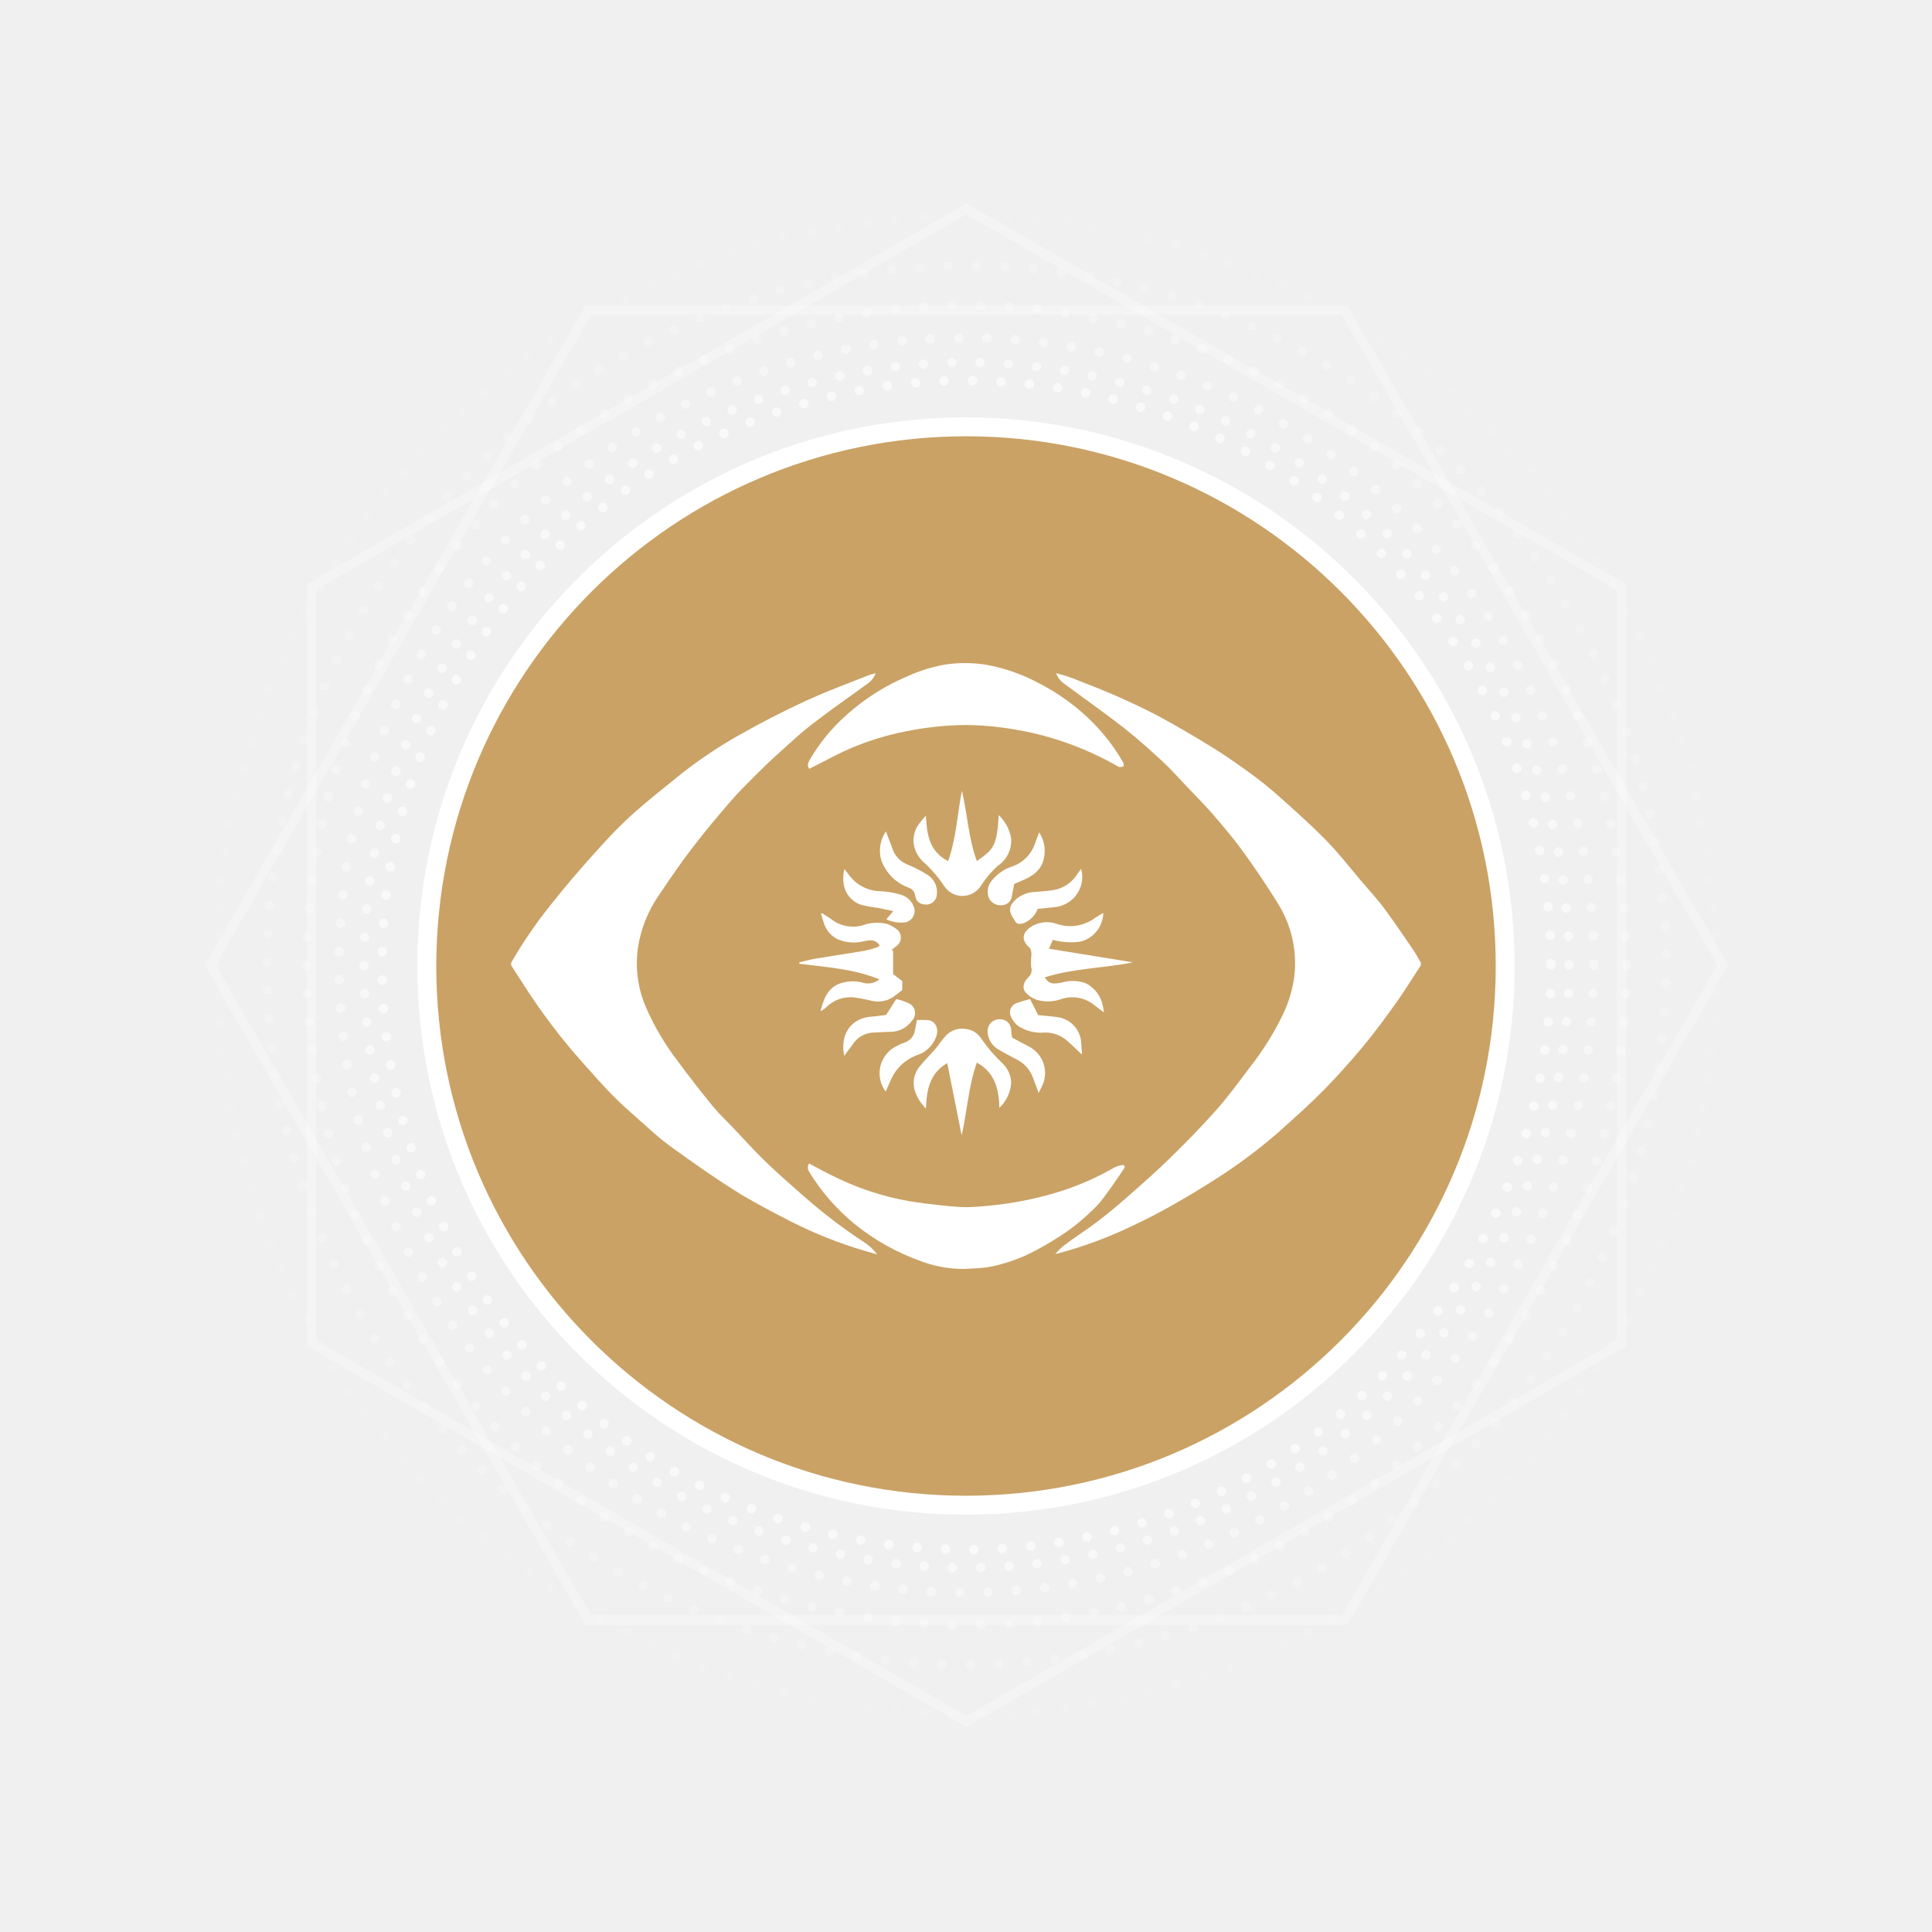
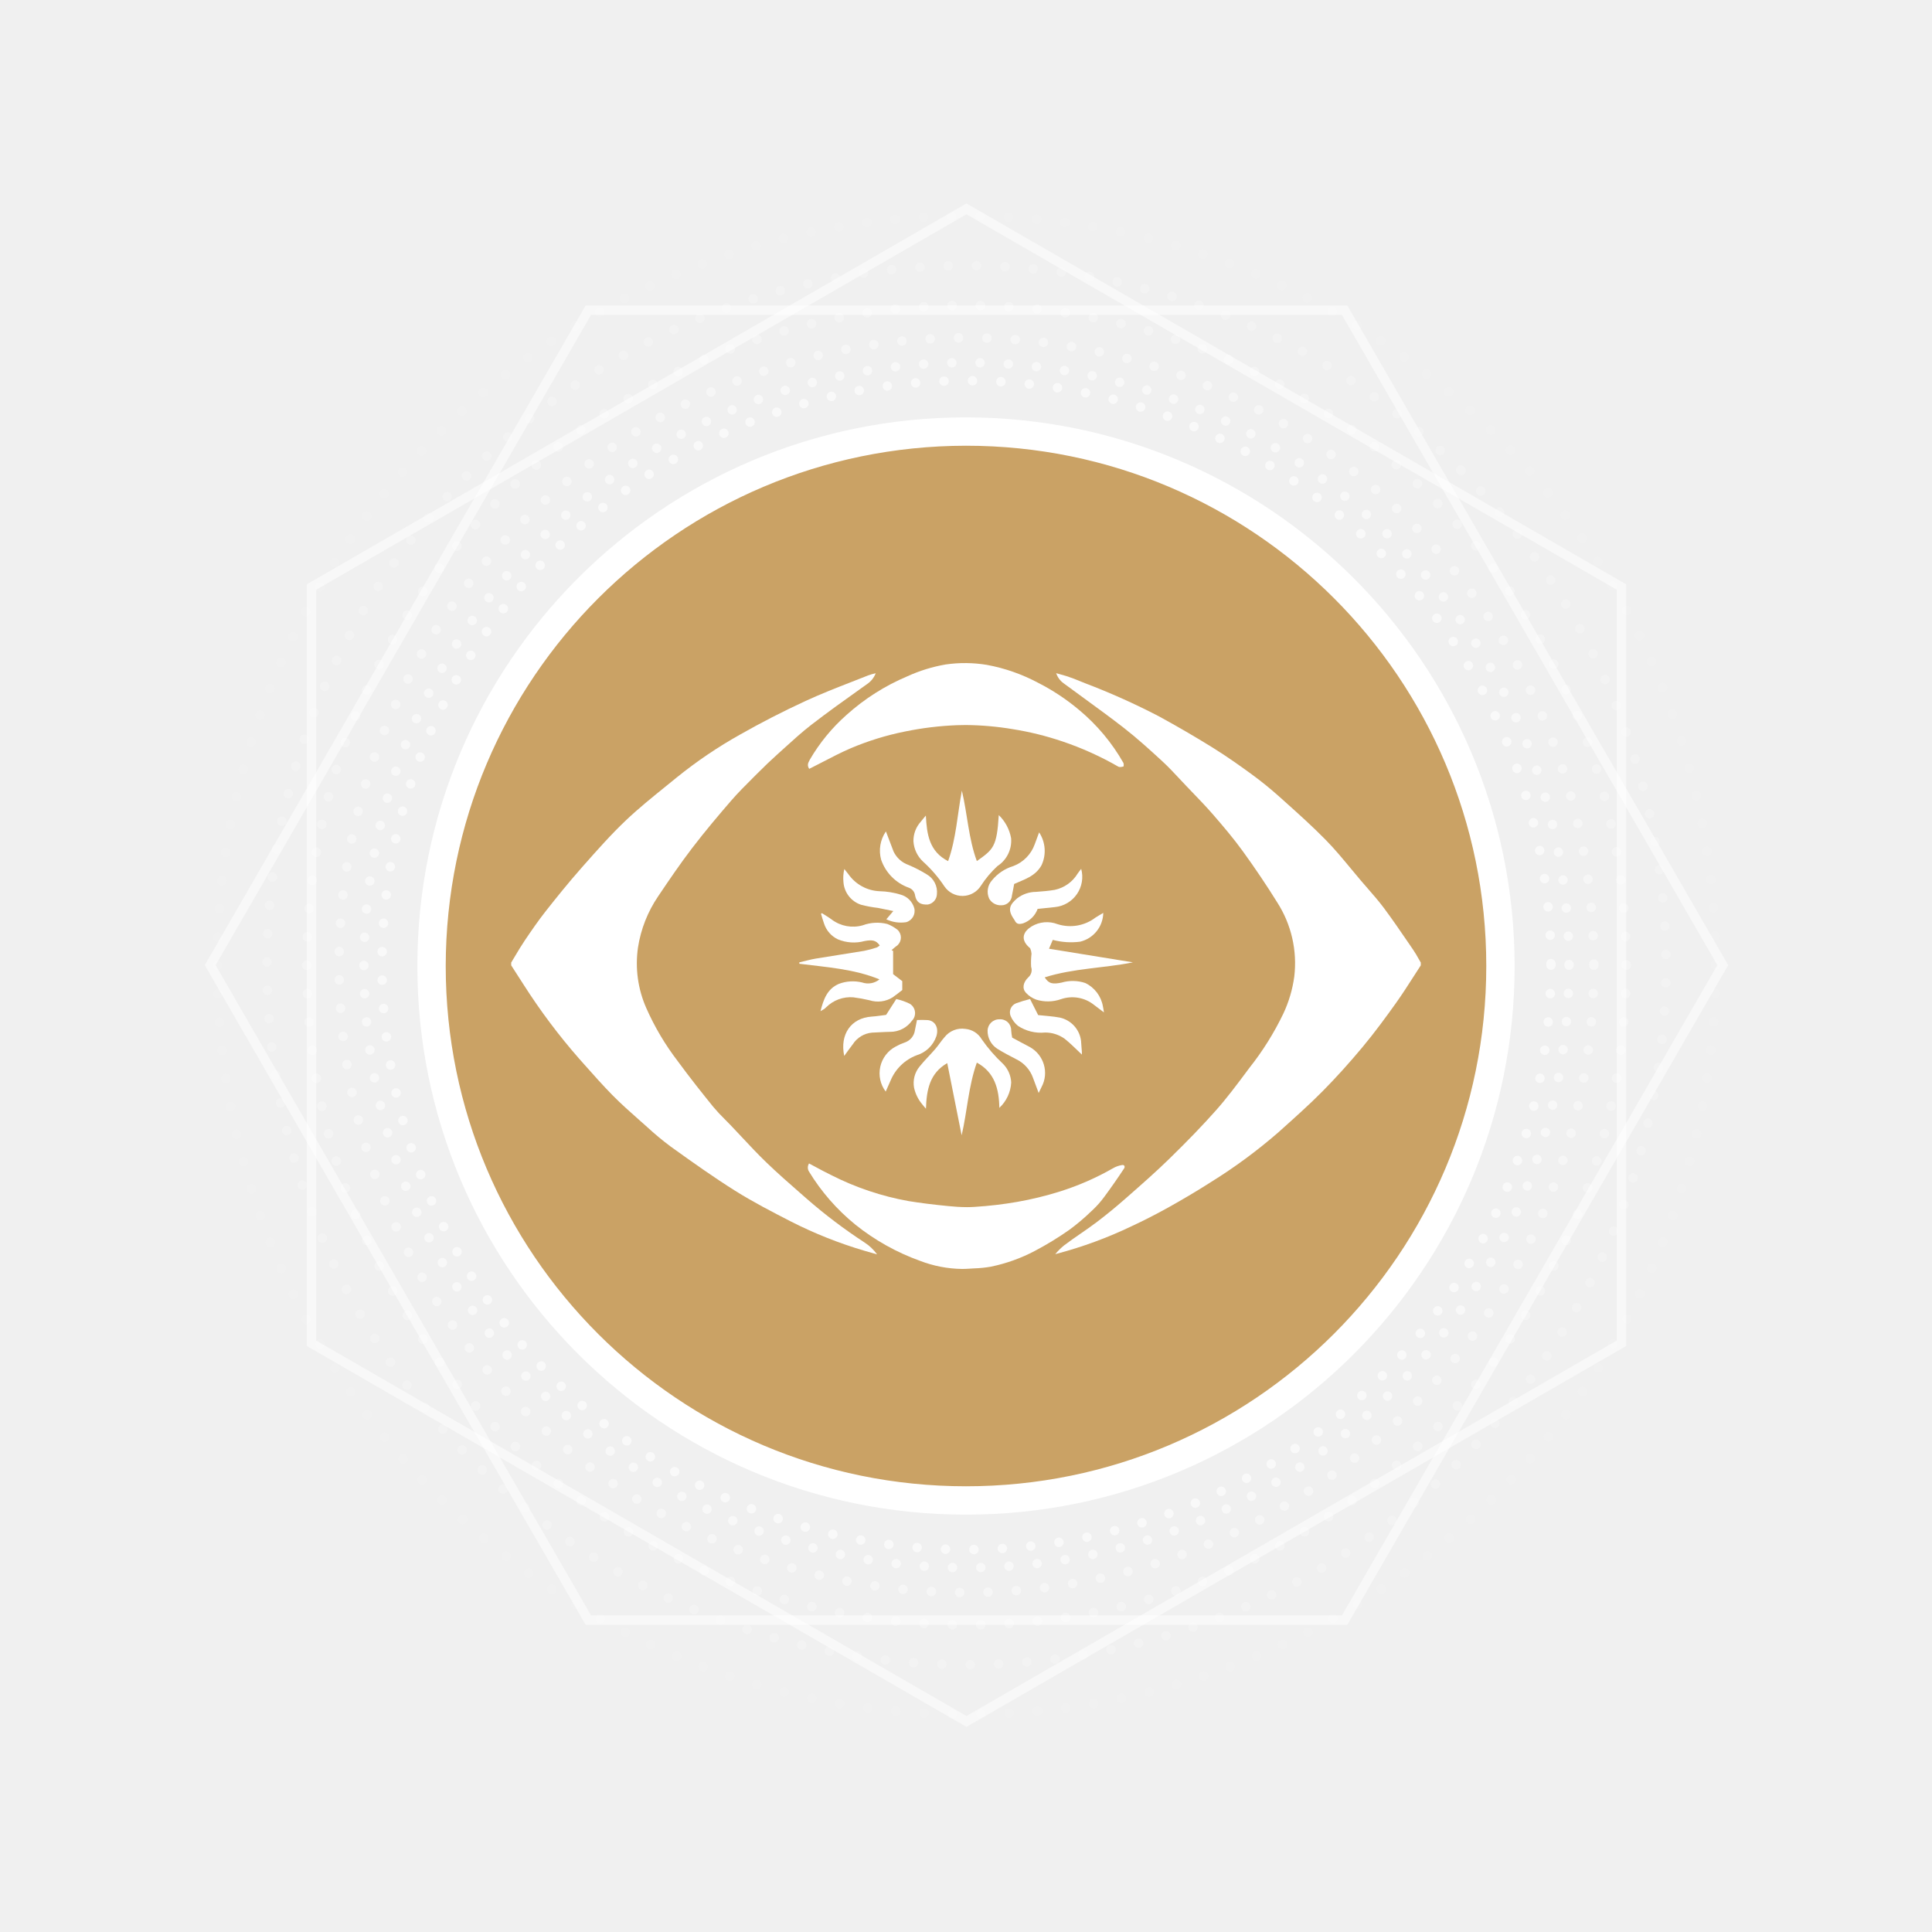
<svg xmlns="http://www.w3.org/2000/svg" viewBox="0 0 204.404 204.404">
  <g class="Layer_2" data-name="Layer 2">
    <g class="trials">
      <g>
-         <circle cx="102.202" cy="102.202" r="57.045" style="fill: #caa265" />
-         <path d="M102.202,46.157a56.045,56.045,0,1,1-56.045,56.045,56.109,56.109,0,0,1,56.045-56.045m0-2a58.045,58.045,0,1,0,58.045,58.045,58.111,58.111,0,0,0-58.045-58.045Z" style="fill: #fff" />
+         <circle cx="102.202" cy="102.202" r="56.545" style="fill: #caa265" />
+         <path d="M102.202,47.157a55.045,55.045,0,1,1-55.045,55.045A55.107,55.107,0,0,1,102.202,47.157m0-3a58.045,58.045,0,1,0,58.045,58.045A58.111,58.111,0,0,0,102.202,44.157Z" style="fill: #fff" />
      </g>
      <g>
        <path d="M91.449,131.443a55.002,55.002,0,0,1-6.101-4.62l-.651-.57c-1.206-1.055-2.452-2.145-3.625-3.277-.904-.873-1.776-1.805-2.619-2.706q-.566-.605-1.136-1.207c-.195-.204-.394-.404-.593-.604a18.249,18.249,0,0,1-1.281-1.378c-1.132-1.399-2.461-3.066-3.744-4.819a27.421,27.421,0,0,1-3.32-5.603,11.71,11.71,0,0,1-.882-6.407A13.248,13.248,0,0,1,69.634,94.825c1.229-1.824,2.346-3.466,3.584-5.086,1.404-1.839,2.88-3.574,4.138-5.03.711-.822,1.492-1.601,2.247-2.354q.27-.269.539-.539c.739-.743,1.415-1.388,2.065-1.971q.388-.348.774-.7c.917-.833,1.865-1.694,2.862-2.466,1.732-1.34,3.544-2.631,5.297-3.879l.61-.435a2.436,2.436,0,0,0,.901-1.136,5.829,5.829,0,0,0-.813.233q-.845.337-1.694.666c-1.626.634-3.307,1.29-4.911,2.031-2.399,1.109-4.721,2.3-6.902,3.54a47.596,47.596,0,0,0-6.694,4.524q-.605.495-1.215.986c-1.403,1.134-2.854,2.307-4.179,3.561-1.597,1.512-3.088,3.199-4.529,4.831l-.201.228c-1.385,1.567-2.681,3.186-3.767,4.562-.798,1.012-1.537,2.092-2.225,3.111-.36.533-.697,1.099-1.024,1.647-.137.229-.273.459-.412.687v.297l.388.606c.309.484.618.967.932,1.448a64.362,64.362,0,0,0,5.857,7.809l.633.712c.926,1.043,1.883,2.121,2.873,3.13.933.95,1.953,1.853,2.939,2.725l.33.292.433.385a30.677,30.677,0,0,0,2.477,2.058c2.495,1.791,4.583,3.272,6.83,4.684,1.91,1.2,3.943,2.245,5.909,3.256a45.616,45.616,0,0,0,7.769,3.091c.417.125.837.243,1.29.37l.05.014A4.941,4.941,0,0,0,91.449,131.443Z" style="fill: #fff" />
        <path d="M149.518,100.495l-.525-.767c-.829-1.213-1.685-2.467-2.576-3.661-.537-.72-1.143-1.414-1.729-2.086-.231-.265-.463-.531-.691-.798-.362-.425-.718-.855-1.074-1.285-.835-1.009-1.699-2.052-2.624-2.998-1.432-1.464-2.99-2.859-4.496-4.207l-.446-.399c-.941-.843-1.92-1.637-2.911-2.36-1.127-.823-2.619-1.89-4.166-2.849-1.856-1.15-3.769-2.263-5.686-3.308a73.867,73.867,0,0,0-7.809-3.499q-.595-.239-1.189-.479a14.118,14.118,0,0,0-1.53-.487q-.161-.045-.323-.09a2.173,2.173,0,0,0,.773,1.059q1.097.813,2.203,1.614c1.375,1.001,2.797,2.036,4.164,3.1,1.41,1.097,2.732,2.297,4.075,3.533.653.6,1.266,1.257,1.86,1.893.209.223.417.447.628.668q.365.383.732.764c.719.747,1.463,1.519,2.155,2.318,1.044,1.204,2.146,2.495,3.14,3.867,1.317,1.819,2.543,3.64,3.643,5.413a11.91,11.91,0,0,1,1.817,7.874,13.443,13.443,0,0,1-1.153,3.906,30.394,30.394,0,0,1-3.594,5.748l-.36.482c-1.004,1.345-2.042,2.735-3.175,4.011-1.395,1.571-2.965,3.202-4.943,5.131-1.407,1.373-2.909,2.692-4.362,3.967l-.293.258c-1.027.902-2.051,1.739-3.042,2.488-.552.417-1.128.815-1.686,1.2-.585.404-1.19.822-1.762,1.258a6.671,6.671,0,0,0-.914.911l-.004.004c.059-.017.119-.033.179-.048a44.844,44.844,0,0,0,7.881-2.9c1.295-.6,2.638-1.287,3.991-2.042,1.557-.87,3.042-1.755,4.413-2.632a55.414,55.414,0,0,0,7.113-5.243l.375-.336c1.447-1.296,2.944-2.635,4.329-4.034,1.394-1.407,2.815-2.977,4.222-4.666,1.314-1.576,2.524-3.237,3.535-4.653.65-.911,1.267-1.874,1.864-2.804.256-.399.512-.799.771-1.196v-.298c-.076-.13-.151-.26-.226-.391C149.913,101.125,149.725,100.796,149.518,100.495Z" style="fill: #fff" />
        <path d="M118.963,123.355a.208.208,0,0,0-.196-.099.401.401,0,0,0-.053.004,2.783,2.783,0,0,0-.987.356,28.544,28.544,0,0,1-5.564,2.434,35.754,35.754,0,0,1-4.558,1.111,41.286,41.286,0,0,1-4.468.525c-.262.019-.541.029-.829.029-.716,0-1.424-.059-1.96-.111-1.595-.154-2.979-.328-4.232-.532a29.515,29.515,0,0,1-8.145-2.734c-.598-.288-1.169-.597-1.774-.923q-.297-.161-.6-.323a.794.794,0,0,0-.018.839,21.946,21.946,0,0,0,4.925,5.641,23.78,23.78,0,0,0,6.835,3.824,12.82,12.82,0,0,0,4.435.857c.239,0,.481-.008.718-.025.196-.014.392-.024.589-.035a12.251,12.251,0,0,0,1.743-.178,17.569,17.569,0,0,0,4.678-1.679,33.729,33.729,0,0,0,3.621-2.213,22.507,22.507,0,0,0,2.352-1.99l.134-.124a10.104,10.104,0,0,0,1.249-1.42c.695-.94,1.39-1.936,2.066-2.962A.271.271,0,0,0,118.963,123.355Z" style="fill: #fff" />
        <path d="M114.163,75.109a22.69,22.69,0,0,0-4.317-2.862,18.727,18.727,0,0,0-5.424-1.902,14.198,14.198,0,0,0-4.376-.044,16.515,16.515,0,0,0-4.049,1.251,22.997,22.997,0,0,0-6.439,4.089,19.259,19.259,0,0,0-3.874,4.722c-.247.434-.276.639-.074.981.06-.029.121-.058.181-.088.43-.216.858-.437,1.285-.659.944-.49,1.92-.997,2.916-1.426A29.53,29.53,0,0,1,95.735,77.396a33.653,33.653,0,0,1,5.521-.671c.298-.012.604-.018.91-.018a31.686,31.686,0,0,1,4.984.437,32.094,32.094,0,0,1,5.242,1.294,32.912,32.912,0,0,1,5.933,2.677.39.39,0,0,0,.192.036,1.117,1.117,0,0,0,.358-.064.762.762,0,0,0-.01-.357A20.371,20.371,0,0,0,114.163,75.109Z" style="fill: #fff" />
        <g>
          <path d="M110.53,103.403c.429.695.875.74,1.781.555a4.171,4.171,0,0,1,2.508.043,3.372,3.372,0,0,1,1.87,2.483c.044.163.057.335.105.627-.403-.305-.724-.542-1.038-.787a3.68,3.68,0,0,0-3.509-.612,4.154,4.154,0,0,1-2.623.046,2.845,2.845,0,0,1-1.076-.714c-.426-.463-.32-1.109.274-1.671a1.005,1.005,0,0,0,.271-1.077,7.856,7.856,0,0,1,.041-1.389,1.635,1.635,0,0,0-.125-.535c-.027-.076-.118-.13-.182-.192-.908-.863-.519-1.651.316-2.166a3.138,3.138,0,0,1,2.741-.24,4.402,4.402,0,0,0,4.017-.695c.265-.173.542-.327.824-.496a3.19,3.19,0,0,1-2.451,3.047,7.536,7.536,0,0,1-2.892-.19l-.398.935,8.879,1.441C116.781,102.438,113.59,102.436,110.53,103.403Z" style="fill: #fff" />
          <path d="M94.49,100.604v2.457l.97.745v.94c-.327.249-.664.523-1.02.773a2.93,2.93,0,0,1-2.442.309,15.719,15.719,0,0,0-1.716-.312,3.639,3.639,0,0,0-2.873,1.053,2.023,2.023,0,0,1-.199.176c-.105.071-.219.13-.403.237.324-1.252.704-2.36,1.951-2.892a4.16,4.16,0,0,1,2.447-.148,1.913,1.913,0,0,0,1.842-.325c-2.731-1.116-5.623-1.288-8.475-1.653l-.007-.146c.588-.136,1.17-.304,1.764-.403,1.696-.284,3.398-.531,5.094-.816a10.948,10.948,0,0,0,1.343-.359,1.224,1.224,0,0,0,.309-.214c-.385-.546-.782-.618-1.605-.464a4.359,4.359,0,0,1-2.832-.185,2.811,2.811,0,0,1-1.455-1.666c-.124-.337-.214-.686-.32-1.03l.095-.071c.356.231.728.441,1.065.698a3.751,3.751,0,0,0,3.248.59,4.39,4.39,0,0,1,2.605-.141,4.013,4.013,0,0,1,1.089.622,1.115,1.115,0,0,1-.022,1.641c-.219.148-.414.334-.619.502Z" style="fill: #fff" />
          <path d="M100.218,112.477c-1.851,1.063-2.19,2.813-2.254,4.824-.187-.222-.298-.337-.391-.466a4.02,4.02,0,0,1-.87-1.781,2.751,2.751,0,0,1,.576-2.2c.524-.654,1.129-1.243,1.677-1.878.343-.398.624-.85.973-1.242a2.355,2.355,0,0,1,2.228-.875,2.223,2.223,0,0,1,1.7,1.085,16.325,16.325,0,0,0,2.281,2.629,2.988,2.988,0,0,1,.846,1.959,3.963,3.963,0,0,1-1.254,2.68c-.035-2.016-.5-3.766-2.381-4.789-.896,2.515-1.024,5.208-1.608,7.692Z" style="fill: #fff" />
          <path d="M97.954,86.284c.102,1.967.349,3.8,2.356,4.823.855-2.396.982-4.956,1.455-7.459.591,2.475.696,5.051,1.585,7.454,1.741-1.242,2.115-1.487,2.319-4.867a4.504,4.504,0,0,1,1.304,2.442,3.193,3.193,0,0,1-1.449,2.956,10.905,10.905,0,0,0-1.746,2.079,2.307,2.307,0,0,1-3.87.053,13.861,13.861,0,0,0-2.241-2.6,3.213,3.213,0,0,1-1.026-2.161,3.019,3.019,0,0,1,.784-2.077C97.594,86.707,97.778,86.498,97.954,86.284Z" style="fill: #fff" />
          <path d="M93.729,87.962c.296.779.55,1.455.81,2.129a2.756,2.756,0,0,0,1.58,1.42,14.003,14.003,0,0,1,1.93.996,2.154,2.154,0,0,1,1.076,2.095,1.154,1.154,0,0,1-.954,1.096c-.783.044-1.207-.224-1.352-.934a1.001,1.001,0,0,0-.674-.847,4.814,4.814,0,0,1-2.922-2.96A3.589,3.589,0,0,1,93.729,87.962Z" style="fill: #fff" />
          <path d="M114.462,111.575c-.605-.563-1.172-1.158-1.809-1.664a3.513,3.513,0,0,0-2.086-.671,4.406,4.406,0,0,1-2.873-.71,2.739,2.739,0,0,1-.77-1.031,1.033,1.033,0,0,1,.579-1.353,15.111,15.111,0,0,1,1.474-.451l.859,1.7c.782.087,1.546.123,2.29.265a2.881,2.881,0,0,1,2.25,2.487c.02.38.059.759.086,1.139C114.469,111.398,114.462,111.512,114.462,111.575Z" style="fill: #fff" />
          <path d="M107.298,93.523c-.087.455-.15.843-.236,1.225a1.102,1.102,0,0,1-1.115,1.029,1.396,1.396,0,0,1-1.29-.693,1.798,1.798,0,0,1,.299-1.952,4.644,4.644,0,0,1,2.257-1.504,3.847,3.847,0,0,0,2.256-2.294c.162-.419.312-.843.469-1.27a3.567,3.567,0,0,1,.262,3.463C109.541,92.732,108.34,93.046,107.298,93.523Z" style="fill: #fff" />
          <path d="M93.772,97.262l.74-.875c-.57-.117-1.092-.231-1.617-.33A12.755,12.755,0,0,1,91.097,95.722a2.724,2.724,0,0,1-1.859-2.379,4.228,4.228,0,0,1,.09-1.403c.145.184.287.37.434.551a4.237,4.237,0,0,0,3.315,1.8,8.187,8.187,0,0,1,2.187.353,2.067,2.067,0,0,1,1.466,1.441,1.233,1.233,0,0,1-.855,1.481A3.621,3.621,0,0,1,93.772,97.262Z" style="fill: #fff" />
          <path d="M107.087,109.779c.626.335,1.238.672,1.859.992a3.14,3.14,0,0,1,1.249,4.234c-.093.179-.176.362-.306.63-.219-.584-.411-1.083-.592-1.586a3.487,3.487,0,0,0-1.762-1.975c-.686-.353-1.374-.709-2.026-1.119a2.234,2.234,0,0,1-1.023-1.924,1.233,1.233,0,0,1,1.273-1.19,1.15,1.15,0,0,1,1.222,1.162A5.742,5.742,0,0,0,107.087,109.779Z" style="fill: #fff" />
          <path d="M93.707,115.487a3.198,3.198,0,0,1,1.063-4.766,5.797,5.797,0,0,1,.956-.427,1.598,1.598,0,0,0,1.076-1.313c.07-.341.138-.683.214-1.063a11.262,11.262,0,0,1,1.147.007c.788.081,1.175.831.907,1.698a3.173,3.173,0,0,1-2.097,2.026,4.854,4.854,0,0,0-2.758,2.692C94.043,114.72,93.878,115.101,93.707,115.487Z" style="fill: #fff" />
          <path d="M114.389,91.924a3.211,3.211,0,0,1-2.757,4.043c-.611.061-1.222.128-1.852.194a2.536,2.536,0,0,1-1.515,1.519c-.398.117-.718.132-.911-.306a1.191,1.191,0,0,0-.118-.182c-.699-1.019-.337-1.529.386-2.156a3.323,3.323,0,0,1,1.995-.678c.657-.049,1.317-.098,1.965-.21a3.749,3.749,0,0,0,2.435-1.73C114.127,92.258,114.25,92.107,114.389,91.924Z" style="fill: #fff" />
          <path d="M93.751,107.374l1.075-1.676a6.178,6.178,0,0,1,1.433.502,1.154,1.154,0,0,1,.219,1.799,2.816,2.816,0,0,1-2.303,1.169c-.633.007-1.264.063-1.897.082a2.71,2.71,0,0,0-2.065,1.25c-.301.382-.578.783-.895,1.216-.482-2.272.718-4.018,2.901-4.16C92.74,107.522,93.257,107.434,93.751,107.374Z" style="fill: #fff" />
        </g>
      </g>
      <g>
-         <polygon class="hexagon" points="142.26 32.818 62.246 32.818 22.239 102.112 62.246 171.406 142.26 171.406 182.267 102.112 142.26 32.818" style="fill: none;stroke: #fff;stroke-miterlimit: 10;opacity: 0.25" />
-         <polygon class="hexagon" points="102.253 22.099 32.959 62.105 32.959 142.119 102.253 182.126 171.547 142.119 171.547 62.105 102.253 22.099" style="fill: none;stroke: #fff;stroke-miterlimit: 10;opacity: 0.25" />
+         <polygon class="hexagon" points="142.26 32.818 62.246 32.818 22.239 102.112 62.246 171.406 142.26 171.406 182.267 102.112 142.26 32.818" style="fill: none;stroke: #fff;stroke-miterlimit: 10;opacity: 0.5" />
+         <polygon class="hexagon" points="102.253 22.099 32.959 62.105 32.959 142.119 102.253 182.126 171.547 142.119 171.547 62.105 102.253 22.099" style="fill: none;stroke: #fff;stroke-miterlimit: 10;opacity: 0.5" />
      </g>
      <g>
-         <g class="dots dots6" data-name="dots dots6" style="opacity: 0.1">
+         <g class="dots dots6" style="opacity: 0.1">
          <circle cx="102.253" cy="102.112" r="79.263" style="fill: none;stroke: #fff;stroke-linecap: round;stroke-miterlimit: 10;stroke-dasharray: 0,3" />
        </g>
-         <g class="dots dots5" data-name="dots dots5" style="opacity: 0.2">
+         <g class="dots dots5" style="opacity: 0.2">
          <circle cx="102.253" cy="102.112" r="74.009" transform="translate(-42.25509 102.2118) rotate(-45)" style="fill: none;stroke: #fff;stroke-linecap: round;stroke-miterlimit: 10;stroke-dasharray: 0,3" />
        </g>
-         <g class="dots dots4" data-name="dots dots4" style="opacity: 0.3">
+         <g class="dots dots4" style="opacity: 0.3">
          <circle cx="102.253" cy="102.112" r="69.8" style="fill: none;stroke: #fff;stroke-linecap: round;stroke-miterlimit: 10;stroke-dasharray: 0,3.004" />
        </g>
-         <g class="dots dots3" data-name="dots dots3" style="opacity: 0.4">
+         <g class="dots dots3" style="opacity: 0.4">
          <circle cx="102.253" cy="102.112" r="66.379" style="fill: none;stroke: #fff;stroke-linecap: round;stroke-miterlimit: 10;stroke-dasharray: 0,3" />
        </g>
-         <g class="dots dots2" data-name="dots dots2" style="opacity: 0.5">
+         <g class="dots dots2" style="opacity: 0.5">
          <circle cx="102.253" cy="102.112" r="63.75" style="fill: none;stroke: #fff;stroke-linecap: round;stroke-miterlimit: 10;stroke-dasharray: 0,2.989" />
        </g>
-         <g class="dots dots1" data-name="dots dots1" style="opacity: 0.6">
+         <g class="dots dots1" style="opacity: 0.6">
          <circle cx="102.253" cy="102.112" r="61.837" style="fill: none;stroke: #fff;stroke-linecap: round;stroke-miterlimit: 10;stroke-dasharray: 0,3.011" />
        </g>
      </g>
    </g>
  </g>
</svg>
